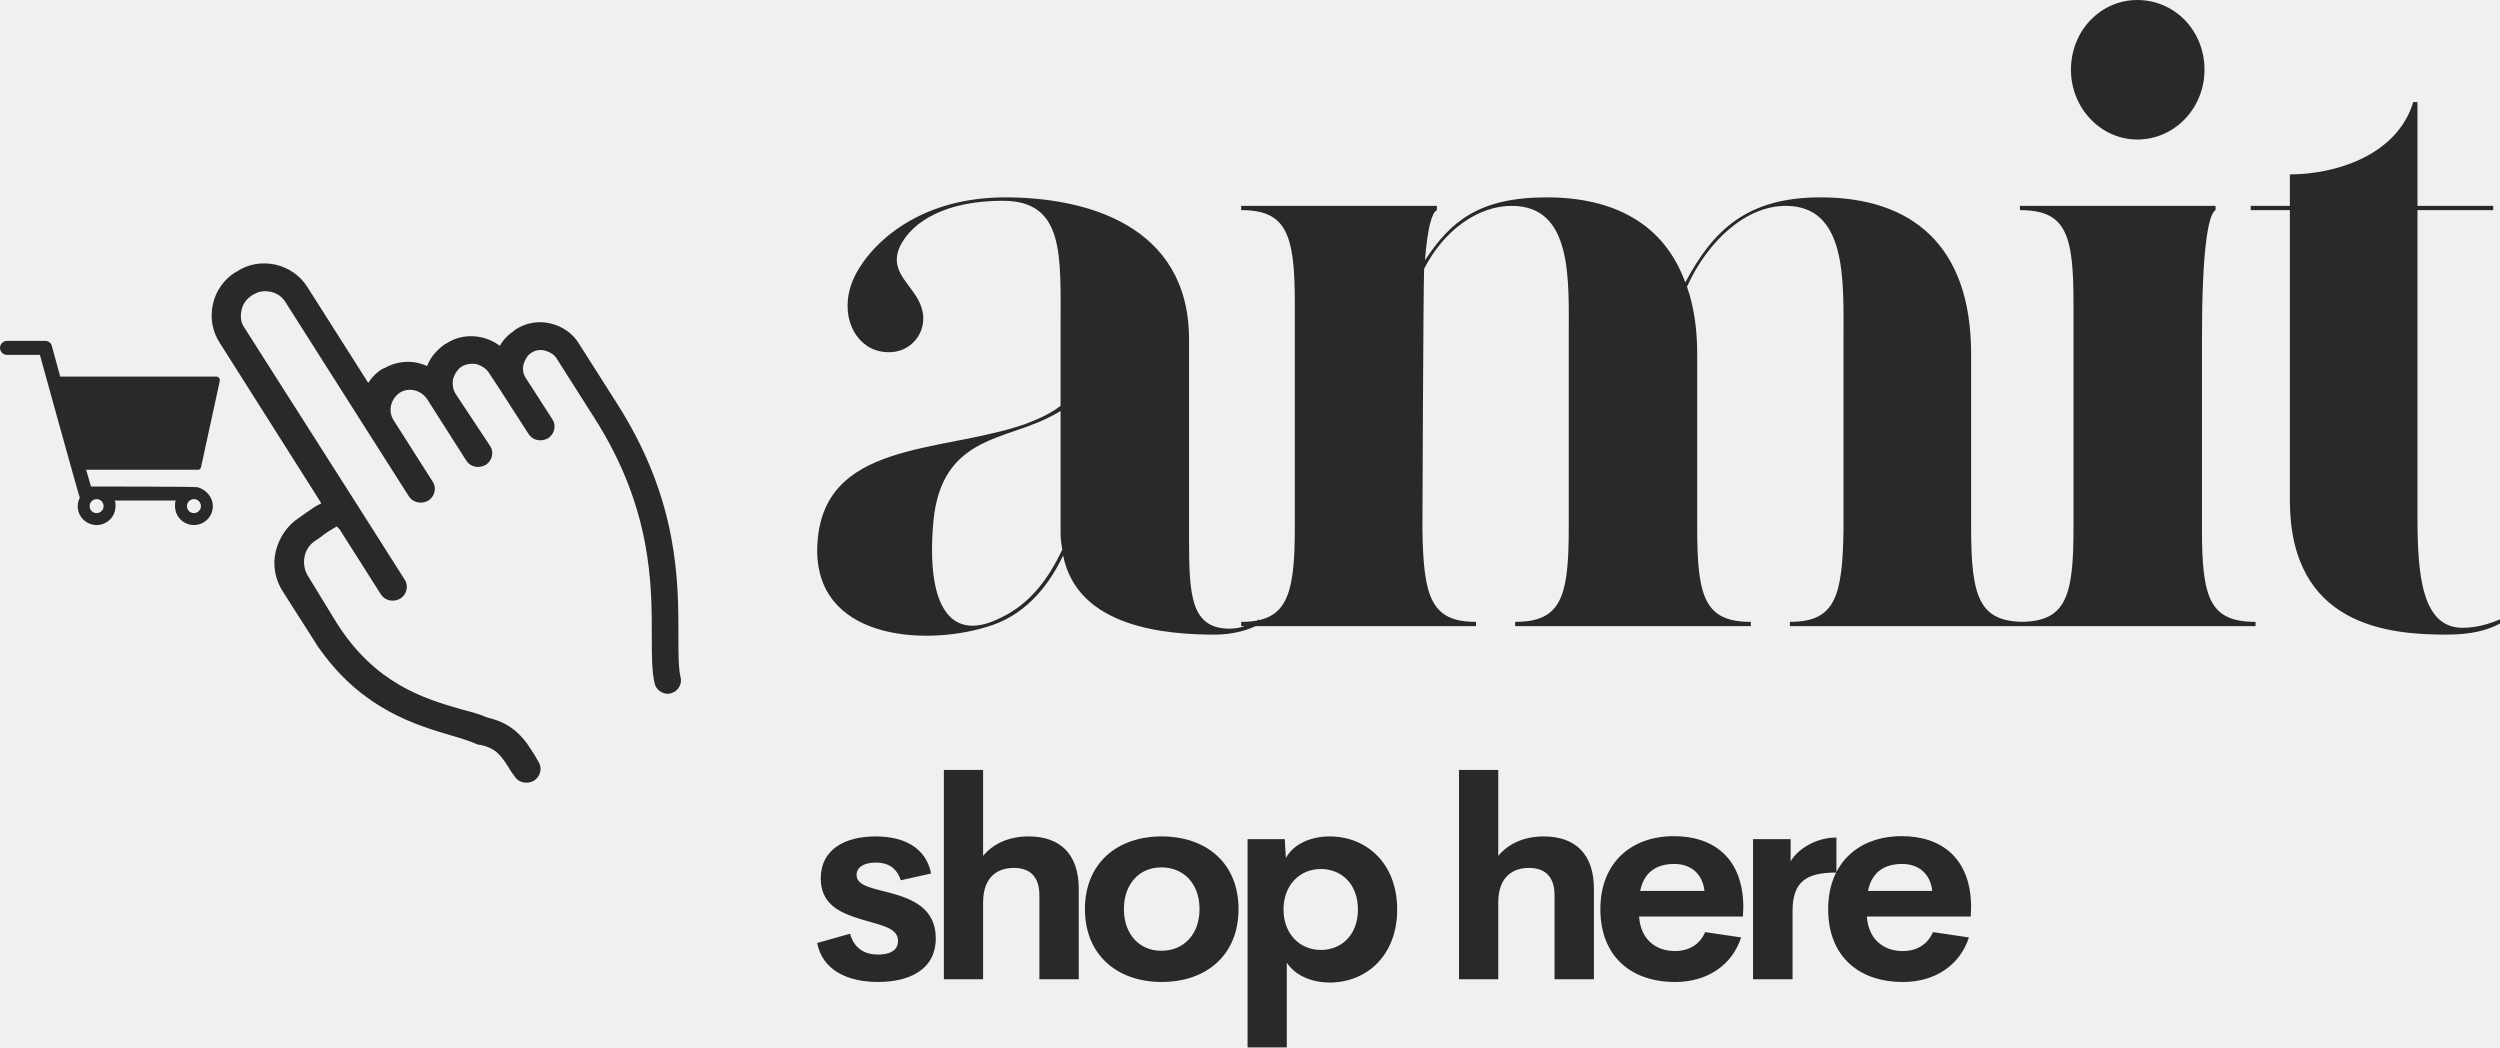
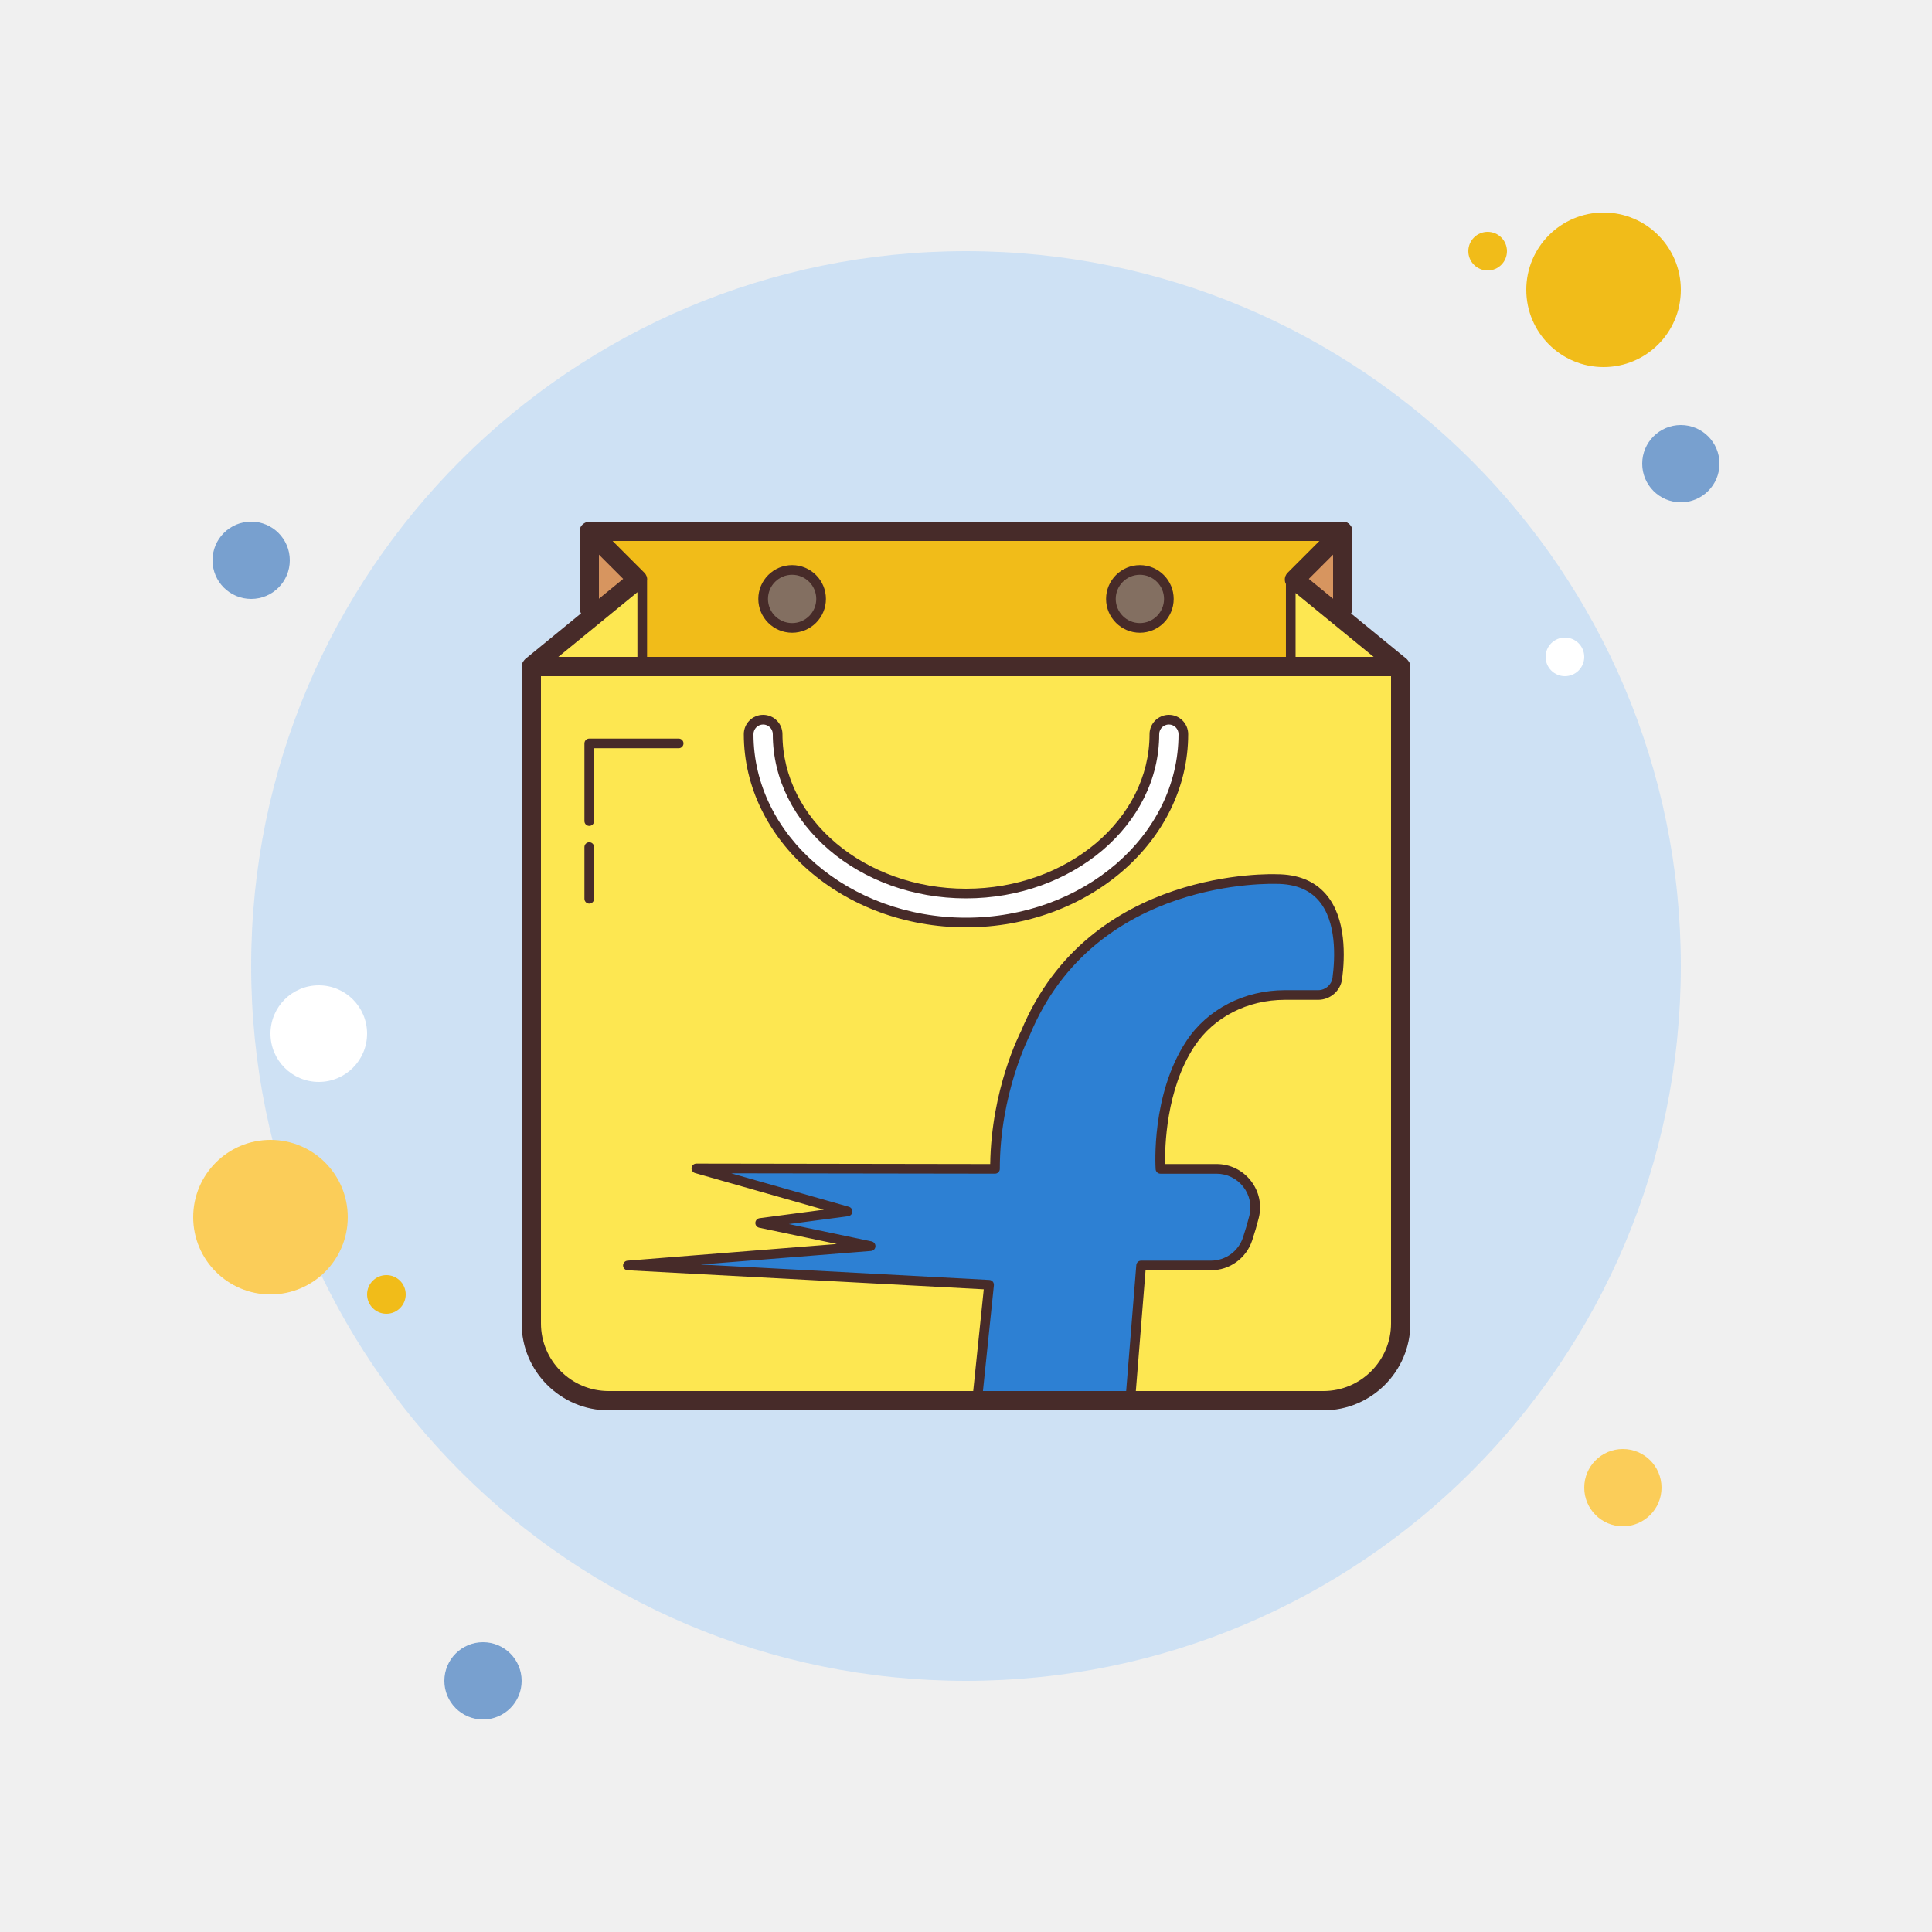
- <svg xmlns="http://www.w3.org/2000/svg" width="370.167" height="155.085" viewBox="0 0 370.167 155.085" class="css-1j8o68f">
-   <defs id="SvgjsDefs1029" />
-   <g id="SvgjsG1030" featurekey="symbolFeature-0" transform="matrix(1.036627,0,0,1.036627,-1.451278,25.18089)" fill="#292929">
-     <path d="M30.1,42.5l2.7-12.4c0-0.1,0-0.3-0.1-0.4c-0.1-0.1-0.2-0.2-0.4-0.2H10l-1.2-4.4c-0.1-0.4-0.5-0.7-0.9-0.7H2.4  c-0.5,0-1,0.4-1,1c0,0.5,0.4,1,1,1h4.7c0,0,5.6,20.3,5.7,20.4c-0.2,0.4-0.3,0.8-0.3,1.2c0,1.5,1.2,2.7,2.7,2.7s2.7-1.2,2.7-2.7  c0-0.3,0-0.5-0.1-0.8h8.7c-0.1,0.2-0.1,0.5-0.1,0.8c0,1.5,1.2,2.7,2.7,2.7c1.5,0,2.7-1.2,2.7-2.7c0-1.3-1-2.4-2.2-2.7  c-0.1-0.1-15.2-0.1-15.2-0.1l-0.7-2.4h15.9C29.8,42.9,30,42.7,30.1,42.5z M29.1,47c0.6,0,1,0.5,1,1c0,0.6-0.5,1-1,1  c-0.6,0-1-0.5-1-1C28.1,47.4,28.6,47,29.1,47z M15.2,47c0.6,0,1,0.5,1,1c0,0.6-0.5,1-1,1c-0.6,0-1-0.5-1-1  C14.2,47.4,14.7,47,15.2,47z" />
-     <path d="M98.6,72.4c-0.3-1.3-0.3-3.4-0.3-5.8c0-7.7,0.1-19.4-8.8-33.3c0,0,0,0,0,0l-5.4-8.5c-0.9-1.5-2.4-2.5-4.1-2.9  c-1.7-0.4-3.5-0.1-5,0.9c0,0-0.1,0-0.1,0.1c-0.9,0.6-1.6,1.3-2.1,2.2c-0.8-0.6-1.7-1-2.6-1.2c-1.8-0.4-3.6-0.1-5.1,0.9  c-0.1,0-0.1,0.1-0.2,0.1c-1.1,0.8-2,1.8-2.5,3.1c-1.9-0.9-4.2-0.8-6.1,0.3c-0.1,0-0.2,0.1-0.3,0.1c-0.8,0.5-1.5,1.2-2,2l-8.7-13.7  c-1-1.6-2.7-2.8-4.6-3.2c-1.9-0.4-3.8-0.1-5.5,1c0,0,0,0-0.1,0.1c0,0-0.1,0-0.1,0c-1.6,1-2.8,2.7-3.2,4.6c-0.4,1.9-0.1,3.8,1,5.5  l14.5,22.9c-0.7,0.3-1.4,0.8-2.1,1.3c-0.3,0.2-0.7,0.5-1,0.7c0,0,0,0,0,0c-1.7,1.1-2.9,2.8-3.4,4.8s-0.1,4.1,1,5.8l5.1,8  c0.1,0.1,0.2,0.3,0.3,0.4c6.1,8.5,13.7,10.7,18.8,12.2c1.4,0.4,2.6,0.8,3.5,1.2c0.2,0.1,0.3,0.1,0.5,0.1c0,0,0,0,0,0  c2.4,0.5,3.1,1.7,4.4,3.8l0.5,0.7c0.4,0.6,1,0.9,1.7,0.9c0.4,0,0.7-0.1,1.1-0.3c0.9-0.6,1.2-1.8,0.6-2.7l-0.4-0.7  c-1.4-2.3-2.9-4.7-6.9-5.6c0,0,0,0,0,0c-1.1-0.5-2.3-0.8-3.8-1.2c-5.2-1.5-12.2-3.6-17.7-12.3l0,0L45.4,58c-0.5-0.8-0.7-1.8-0.5-2.8  c0.2-1,0.8-1.8,1.6-2.3c0,0,0,0,0,0c0.4-0.3,0.8-0.5,1.1-0.8c0.7-0.5,1.7-1.1,1.9-1.2c0,0,0.1,0.1,0.4,0.4l5.9,9.3  c0.4,0.6,1,0.9,1.7,0.9c0.4,0,0.7-0.1,1.1-0.3c0.9-0.6,1.2-1.8,0.6-2.7l-5.9-9.3c0,0,0,0,0,0c0,0,0,0,0,0l-17-26.7  c-0.5-0.7-0.6-1.6-0.4-2.5c0.2-0.9,0.7-1.6,1.5-2.1c0,0,0,0,0.1-0.1c0,0,0.1,0,0.1,0c0.7-0.5,1.6-0.6,2.5-0.4  c0.9,0.2,1.6,0.7,2.1,1.5l12,18.9l0,0l0,0l5.6,8.8c0.4,0.6,1,0.9,1.7,0.9c0.4,0,0.7-0.1,1.1-0.3c0.9-0.6,1.2-1.8,0.6-2.7l-5.6-8.8  c-0.8-1.3-0.4-3,0.9-3.9c0,0,0,0,0,0c1.3-0.8,3-0.4,3.9,0.9l5.6,8.8c0.4,0.6,1,0.9,1.7,0.9c0.4,0,0.7-0.1,1.1-0.3  c0.9-0.6,1.2-1.8,0.6-2.7L66.5,32c0,0,0,0,0,0c-0.4-0.6-0.5-1.4-0.4-2.1c0.2-0.7,0.6-1.4,1.2-1.8c0,0,0,0,0,0  c0.6-0.4,1.4-0.5,2.1-0.4c0.7,0.2,1.4,0.6,1.8,1.2l1.9,2.9c0,0,0,0,0,0c0,0,0,0,0,0l3.8,5.9c0.4,0.6,1,0.9,1.7,0.9  c0.4,0,0.7-0.1,1.1-0.3c0.9-0.6,1.2-1.8,0.6-2.7l-3.8-5.9l0,0c-0.4-0.6-0.5-1.3-0.3-2c0.2-0.7,0.6-1.3,1.1-1.6c0,0,0,0,0,0  c0.6-0.4,1.3-0.5,2-0.3c0.7,0.2,1.3,0.6,1.6,1.1l5.4,8.5c8.3,13,8.2,24,8.2,31.2c0,2.8,0,5,0.4,6.7c0.2,0.9,1,1.5,1.9,1.5  c0.2,0,0.3,0,0.5-0.1C98.2,74.5,98.9,73.4,98.6,72.4z" />
-   </g>
-   <g id="SvgjsG1031" featurekey="nameFeature-0" transform="matrix(3.149001,0,0,3.149001,117.1068,-33.25346)" fill="#292929">
-     <path d="M20.64 40.12 c0.6 0 1.16 -0.28 1.36 -0.44 l0 0.24 c-0.48 0.28 -1.28 0.48 -2.04 0.48 c-2.32 0 -6.48 -0.32 -7.16 -3.72 c-0.76 1.6 -1.92 2.88 -3.6 3.36 c-3 0.92 -8.12 0.56 -7.96 -3.8 c0.2 -4.96 5.72 -4.36 9.72 -5.72 c0.76 -0.28 1.32 -0.56 1.72 -0.88 l0 -3.68 c0 -3.4 0.2 -5.96 -2.72 -5.96 c-2.6 0 -4.24 0.92 -4.84 2.16 c-0.56 1.28 0.72 1.8 1.04 2.92 c0.32 1.08 -0.56 2.28 -1.96 2 c-1.2 -0.24 -1.96 -1.72 -1.28 -3.36 c0.64 -1.48 2.88 -3.88 7.16 -3.88 c3.76 0 8.64 1.28 8.64 6.68 l0 9.32 c0 2.72 0.08 4.28 1.92 4.28 z M9.88 39.6 c1.36 -0.64 2.24 -1.84 2.88 -3.2 c-0.04 -0.24 -0.08 -0.48 -0.08 -0.76 l0 -5.76 c-0.36 0.24 -0.88 0.48 -1.52 0.72 c-1.96 0.72 -4.24 1.08 -4.48 4.72 c-0.28 3.64 0.76 5.52 3.2 4.28 z M55.494 27.2 l0 8.2 c0 3.28 0.4 4.4 2.52 4.4 l0 0.2 l-11.04 0 l0 -0.2 c2.12 0 2.48 -1.16 2.52 -4.4 l0 -8.96 c0 -2.72 0.16 -6.2 -2.72 -6.2 c-1.84 0 -3.64 1.6 -4.64 3.8 c0.32 0.92 0.48 1.96 0.48 3.16 l0 8.2 c0 3.24 0.36 4.4 2.52 4.4 l0 0.2 l-11.08 0 l0 -0.2 c2.16 0 2.52 -1.16 2.52 -4.4 l0 -8.96 c0 -2.72 0.2 -6.2 -2.68 -6.2 c-1.6 0 -3.2 1.16 -4.12 2.96 c-0.04 0.84 -0.08 12.2 -0.08 12.2 c0.04 3.24 0.4 4.4 2.52 4.4 l0 0.2 l-11.04 0 l0 -0.2 c2.12 0 2.52 -1.16 2.52 -4.4 l0 -10.6 c0 -3.24 -0.4 -4.36 -2.52 -4.36 l0 -0.2 l9.2 0 l0 0.2 c-0.24 0.12 -0.44 0.84 -0.56 2.36 c1.2 -1.84 2.56 -2.96 5.72 -2.96 s5.52 1.24 6.52 4 c1.32 -2.48 2.92 -4 6.36 -4 c4.28 0 7.08 2.24 7.08 7.36 z M66.348 35.4 l0 0.04 c0 3.24 0.36 4.36 2.52 4.36 l0 0.2 l-11.08 0 l0 -0.2 c2.16 0 2.52 -1.16 2.52 -4.4 l0 -10.6 c0 -3.24 -0.36 -4.36 -2.52 -4.36 l0 -0.2 l9.2 0 l0 0.2 c-0.36 0.2 -0.64 1.96 -0.64 6 l0 8.96 z M63.308 17.12 c-1.72 0 -3.12 -1.48 -3.12 -3.28 c0 -1.84 1.4 -3.28 3.12 -3.28 c1.76 0 3.16 1.44 3.16 3.28 c0 1.8 -1.4 3.28 -3.16 3.28 z M78.602 40.08 c0.8 0 1.48 -0.28 1.76 -0.4 l0 0.2 c-0.6 0.32 -1.36 0.52 -2.52 0.52 c-2.72 0 -7.36 -0.4 -7.36 -6.32 l0 -13.64 l-1.84 0 l0 -0.2 l1.84 0 l0 -1.48 c2.12 0 5.04 -0.88 5.8 -3.4 l0.08 0 l0.12 0 l0 4.88 l3.56 0 l0 0.2 l-3.56 0 l0 14.44 c0 2.68 0.2 5.2 2.12 5.2 z" />
-   </g>
-   <g id="SvgjsG1032" featurekey="sloganFeature-0" transform="matrix(2.06636,0,0,2.06636,119.7085,103.6674)" fill="#292929">
-     <path d="M4.99 20.195 c-2.256 0 -4.004 -0.889 -4.365 -2.793 l2.353 -0.664 c0.303 1.074 1.065 1.494 2.012 1.494 c0.693 0 1.445 -0.215 1.426 -1.006 c-0.01 -1.045 -1.592 -1.133 -3.184 -1.699 c-1.201 -0.42 -2.353 -1.065 -2.353 -2.754 c0 -2.061 1.709 -3.008 3.936 -3.008 c1.953 0 3.584 0.742 3.975 2.656 l-2.178 0.488 c-0.303 -0.938 -0.967 -1.27 -1.787 -1.27 c-0.742 0 -1.377 0.264 -1.377 0.889 c0 0.791 1.162 0.947 2.422 1.289 c1.553 0.42 3.252 1.094 3.252 3.242 c0 2.305 -1.963 3.135 -4.131 3.135 z M15.774 9.766 c2.246 0 3.594 1.25 3.594 3.76 l0 6.475 l-2.822 0 l0 -6.016 c0 -1.475 -0.82 -1.963 -1.826 -1.963 c-1.045 0 -2.188 0.518 -2.207 2.441 l0 5.537 l-2.812 0 l0 -15 l2.812 0 l0 6.162 c0.713 -0.869 1.836 -1.397 3.262 -1.397 z M25.308 20.195 c-3.193 0 -5.498 -1.943 -5.498 -5.225 c0 -3.262 2.285 -5.205 5.498 -5.205 c3.232 0 5.508 1.943 5.508 5.205 c0 3.281 -2.285 5.225 -5.508 5.225 z M25.278 17.959 c1.631 0 2.744 -1.191 2.744 -2.988 s-1.113 -2.988 -2.744 -2.988 c-1.572 0 -2.676 1.191 -2.676 2.988 s1.103 2.988 2.676 2.988 z M37.351 9.766 c2.647 0 4.834 1.943 4.834 5.234 s-2.188 5.234 -4.834 5.234 c-1.309 0 -2.481 -0.508 -3.076 -1.426 l0 6.074 l-2.812 0 l0 -14.922 l2.666 0 l0.078 1.348 c0.557 -0.996 1.777 -1.543 3.144 -1.543 z M36.716 17.9 c1.475 0 2.656 -1.074 2.656 -2.9 s-1.182 -2.9 -2.656 -2.9 c-1.504 0 -2.676 1.143 -2.676 2.9 s1.172 2.9 2.676 2.9 z M52.688 9.766 c2.246 0 3.594 1.25 3.594 3.76 l0 6.475 l-2.822 0 l0 -6.016 c0 -1.475 -0.82 -1.963 -1.826 -1.963 c-1.045 0 -2.188 0.518 -2.207 2.441 l0 5.537 l-2.812 0 l0 -15 l2.812 0 l0 6.162 c0.713 -0.869 1.836 -1.397 3.262 -1.397 z M66.987 14.834 l-0.029 0.674 l-7.441 0 c0.117 1.67 1.23 2.471 2.568 2.471 c1.006 0 1.787 -0.469 2.168 -1.357 l2.578 0.381 c-0.664 2.031 -2.471 3.193 -4.727 3.193 c-3.242 0 -5.361 -1.914 -5.361 -5.215 s2.178 -5.234 5.273 -5.234 c2.842 0 4.961 1.572 4.971 5.088 z M62.036 11.738 c-1.279 0 -2.168 0.596 -2.441 1.934 l4.609 0 c-0.146 -1.279 -1.016 -1.934 -2.168 -1.934 z M70.378 11.553 c0.508 -0.889 1.826 -1.709 3.281 -1.709 l0 2.51 c-2.129 0 -3.144 0.625 -3.144 2.754 l0 4.893 l-2.832 0 l0 -10.039 l2.695 0 l0 1.592 z M83.31 14.834 l-0.029 0.674 l-7.441 0 c0.117 1.67 1.23 2.471 2.568 2.471 c1.006 0 1.787 -0.469 2.168 -1.357 l2.578 0.381 c-0.664 2.031 -2.471 3.193 -4.727 3.193 c-3.242 0 -5.361 -1.914 -5.361 -5.215 s2.178 -5.234 5.273 -5.234 c2.842 0 4.961 1.572 4.971 5.088 z M78.359 11.738 c-1.279 0 -2.168 0.596 -2.441 1.934 l4.609 0 c-0.146 -1.279 -1.016 -1.934 -2.168 -1.934 z" />
-   </g>
+ <svg xmlns="http://www.w3.org/2000/svg" x="0px" y="0px" width="100" height="100" viewBox="0 0 100 100">
+   <path fill="#78a0cf" d="M13,27c-1.105,0-2,0.895-2,2s0.895,2,2,2s2-0.895,2-2S14.105,27,13,27z" />
+   <path fill="#f1bc19" d="M77,12c-0.552,0-1,0.448-1,1s0.448,1,1,1s1-0.448,1-1S77.552,12,77,12z" />
+   <path fill="#cee1f4" d="M50,13c-20.435,0-37,16.565-37,37s16.565,37,37,37s37-16.565,37-37S70.435,13,50,13z" />
+   <path fill="#f1bc19" d="M83,11c-2.209,0-4,1.791-4,4s1.791,4,4,4s4-1.791,4-4S85.209,11,83,11z" />
+   <path fill="#78a0cf" d="M87,22c-1.105,0-2,0.895-2,2s0.895,2,2,2s2-0.895,2-2S88.105,22,87,22z" />
+   <path fill="#fbcd59" d="M14,59c-2.209,0-4,1.791-4,4s1.791,4,4,4s4-1.791,4-4S16.209,59,14,59z" />
+   <path fill="#fbcd59" d="M84,75c-1.105,0-2,0.895-2,2s0.895,2,2,2s2-0.895,2-2S85.105,75,84,75z" />
+   <path fill="#78a0cf" d="M25,85c-1.105,0-2,0.895-2,2s0.895,2,2,2s2-0.895,2-2S26.105,85,25,85z" />
+   <path fill="#fff" d="M16.5,51c-1.381,0-2.5,1.119-2.5,2.5s1.119,2.5,2.5,2.5s2.5-1.119,2.5-2.5S17.881,51,16.5,51z" />
+   <path fill="#f1bc19" d="M20,66c-0.552,0-1,0.448-1,1s0.448,1,1,1s1-0.448,1-1S20.552,66,20,66z" />
+   <path fill="#fff" d="M81,33c-0.552,0-1,0.448-1,1s0.448,1,1,1s1-0.448,1-1S81.552,33,81,33z" />
+   <polygon fill="#f1bc19" points="66.809,29.867 68.989,27.593 31.064,27.593 33.338,29.867 27.789,34.5 33.338,34.5 72.066,34.367" />
+   <polygon fill="#d7955f" points="30.5,31.798 30.586,27.809 32.814,29.899" />
+   <polygon fill="#d7955f" points="69.5,31.798 69.414,27.809 67.186,29.899" />
+   <circle cx="41" cy="31" r="1.5" fill="#836f61" />
+   <circle cx="59" cy="31" r="1.5" fill="#836f61" />
+   <polygon fill="#fde751" points="27.93,34.382 33.166,29.695 33.242,34.638" />
+   <polygon fill="#fde751" points="72.156,34.382 66.92,29.695 66.844,34.638" />
+   <path fill="#fde751" d="M72.5,34.5v34c0,2.209-1.791,4-4,4h-37c-2.209,0-4-1.791-4-4v-34H72.5z" />
+   <path fill="#fff" d="M60.5,37.2c-0.441,0-0.8,0.359-0.8,0.8c0,4.521-4.351,8.2-9.7,8.2s-9.7-3.679-9.7-8.2 c0-0.441-0.359-0.8-0.8-0.8s-0.8,0.359-0.8,0.8c0,5.404,5.069,9.8,11.3,9.8s11.3-4.396,11.3-9.8 C61.3,37.559,60.941,37.2,60.5,37.2z" />
+   <path fill="#2d80d3" d="M58.5,72.5l0.564-7h3.611c0.865,0,1.629-0.554,1.901-1.375c0.116-0.351,0.235-0.744,0.335-1.145 c0.314-1.26-0.645-2.479-1.944-2.479h-2.903c0,0-0.251-3.759,1.554-6.486c1.07-1.617,2.95-2.514,4.889-2.514h1.72 c0.499,0,0.925-0.365,0.991-0.86c0.22-1.659,0.274-5.14-3.154-5.14c0,0-9.5-0.5-13,8c0,0-1.564,3-1.564,7l-15.457-0.024 l7.827,2.226l-4.524,0.598l5.718,1.199l-12.564,1l18.694,1l-0.598,5.782" />
+   <path fill="#472b29" d="M69.5,32c-0.276,0-0.5-0.224-0.5-0.5v-4c0-0.276,0.224-0.5,0.5-0.5s0.5,0.224,0.5,0.5v4 C70,31.776,69.776,32,69.5,32z" />
+   <path fill="#472b29" d="M41,32.75c-0.965,0-1.75-0.785-1.75-1.75s0.785-1.75,1.75-1.75s1.75,0.785,1.75,1.75 S41.965,32.75,41,32.75z M41,29.75c-0.689,0-1.25,0.561-1.25,1.25s0.561,1.25,1.25,1.25s1.25-0.561,1.25-1.25 S41.689,29.75,41,29.75z" />
+   <path fill="#472b29" d="M59,32.75c-0.965,0-1.75-0.785-1.75-1.75s0.785-1.75,1.75-1.75s1.75,0.785,1.75,1.75 S59.965,32.75,59,32.75z M59,29.75c-0.689,0-1.25,0.561-1.25,1.25s0.561,1.25,1.25,1.25s1.25-0.561,1.25-1.25 S59.689,29.75,59,29.75z" />
+   <path fill="#472b29" d="M60.5,37.5c0.276,0,0.5,0.224,0.5,0.5c0,5.238-4.935,9.5-11,9.5S39,43.238,39,38 c0-0.276,0.224-0.5,0.5-0.5S40,37.724,40,38c0,4.687,4.486,8.5,10,8.5s10-3.813,10-8.5C60,37.724,60.224,37.5,60.5,37.5 M60.5,37c-0.551,0-1,0.449-1,1c0,4.411-4.262,8-9.5,8s-9.5-3.589-9.5-8c0-0.551-0.449-1-1-1s-1,0.449-1,1 c0,5.514,5.159,10,11.5,10s11.5-4.486,11.5-10C61.5,37.449,61.051,37,60.5,37L60.5,37z" />
+   <path fill="#472b29" d="M30.5,42.75c-0.138,0-0.25-0.112-0.25-0.25v-4.021c0-0.138,0.112-0.25,0.25-0.25h4.628 c0.138,0,0.25,0.112,0.25,0.25s-0.112,0.25-0.25,0.25H30.75V42.5C30.75,42.638,30.638,42.75,30.5,42.75z" />
+   <path fill="#472b29" d="M30.5,46.771c-0.138,0-0.25-0.112-0.25-0.25v-2.676c0-0.138,0.112-0.25,0.25-0.25 s0.25,0.112,0.25,0.25v2.676C30.75,46.659,30.638,46.771,30.5,46.771z" />
+   <path fill="#472b29" d="M72.995,34.475c-0.002-0.034-0.011-0.066-0.02-0.099c-0.008-0.031-0.013-0.061-0.027-0.089 c-0.012-0.026-0.031-0.047-0.048-0.071c-0.022-0.03-0.042-0.06-0.069-0.085c-0.006-0.005-0.008-0.013-0.015-0.018l-5.072-4.15 l2.109-2.109c0.143-0.143,0.186-0.358,0.108-0.545S69.702,27,69.5,27h-39c-0.092,0-0.174,0.032-0.248,0.075 c-0.018,0.01-0.033,0.021-0.05,0.033c-0.07,0.053-0.129,0.117-0.163,0.199c0,0-0.001,0-0.001,0.001c-0.001,0.002,0,0.003,0,0.005 C30.014,27.371,30,27.434,30,27.5v4c0,0.092,0.031,0.173,0.075,0.247l-2.891,2.366c-0.006,0.005-0.009,0.013-0.015,0.018 c-0.028,0.025-0.048,0.055-0.069,0.085c-0.017,0.024-0.036,0.045-0.048,0.071c-0.013,0.028-0.019,0.059-0.027,0.089 c-0.009,0.033-0.018,0.065-0.02,0.099c0,0.009-0.005,0.016-0.005,0.025v34c0,2.481,2.019,4.5,4.5,4.5h37 c2.481,0,4.5-2.019,4.5-4.5v-34C73,34.491,72.995,34.484,72.995,34.475z M71.1,34h-4.041v-3.306L71.1,34z M68.293,28 l-1.646,1.646c-0.1,0.1-0.153,0.237-0.146,0.379c0.004,0.073,0.024,0.143,0.058,0.206V34H33.492v-3.949 c0.001-0.009,0.006-0.017,0.007-0.026c0.008-0.142-0.046-0.279-0.146-0.379L31.707,28H68.293z M31,28.707l1.256,1.256L31,30.99 V28.707z M32.992,30.652V34H28.9L32.992,30.652z M51.385,66.338c-0.045-0.053-0.108-0.084-0.177-0.088l-14.942-0.799l8.817-0.702 c0.124-0.01,0.222-0.109,0.229-0.233c0.009-0.124-0.076-0.234-0.197-0.261l-4.285-0.898l3.073-0.406 c0.117-0.016,0.207-0.111,0.216-0.229s-0.066-0.227-0.181-0.259l-6.093-1.733L51.5,60.75c0.066,0,0.13-0.026,0.177-0.073 s0.073-0.11,0.073-0.177c0-3.887,1.52-6.855,1.545-6.905c3.39-8.23,12.665-7.84,12.769-7.845c0.951,0,1.684,0.286,2.179,0.852 c0.952,1.087,0.864,2.977,0.728,4.006c-0.048,0.366-0.368,0.643-0.743,0.643h-1.72c-2.104,0-4.009,0.981-5.097,2.626 c-1.831,2.766-1.606,6.483-1.596,6.641c0.009,0.131,0.117,0.233,0.249,0.233h2.903c0.544,0,1.048,0.246,1.383,0.675 c0.333,0.426,0.448,0.971,0.318,1.494c-0.086,0.346-0.197,0.726-0.33,1.128c-0.238,0.72-0.906,1.203-1.663,1.203h-3.611 c-0.13,0-0.238,0.1-0.249,0.229L58.29,72h-7.413l0.567-5.475C51.45,66.458,51.429,66.39,51.385,66.338z M72,68.5 c0,1.93-1.57,3.5-3.5,3.5h-9.709l0.503-6.25h3.381c0.973,0,1.832-0.621,2.138-1.547c0.137-0.414,0.251-0.806,0.34-1.163 c0.169-0.674,0.02-1.375-0.409-1.923c-0.431-0.551-1.078-0.867-1.776-0.867h-2.662c-0.017-0.852,0.039-3.857,1.521-6.099 c0.996-1.504,2.745-2.401,4.681-2.401h1.72c0.625,0,1.158-0.463,1.239-1.076c0.147-1.113,0.234-3.166-0.848-4.401 c-0.594-0.679-1.452-1.022-2.54-1.022c0,0-0.001,0-0.002,0c-0.091-0.001-9.715-0.414-13.234,8.135 c-0.063,0.122-1.528,2.977-1.59,6.865l-15.209-0.024c-0.125,0-0.23,0.092-0.248,0.215c-0.017,0.124,0.06,0.241,0.18,0.275 l6.667,1.896l-3.329,0.44c-0.12,0.017-0.212,0.117-0.217,0.238c-0.005,0.122,0.079,0.229,0.198,0.255l4.02,0.843L32.48,65.251 c-0.132,0.01-0.232,0.121-0.23,0.252c0.002,0.132,0.105,0.239,0.236,0.247l18.433,0.985L50.373,72H31.5c-1.93,0-3.5-1.57-3.5-3.5 V35h44V68.5z" />
</svg>
